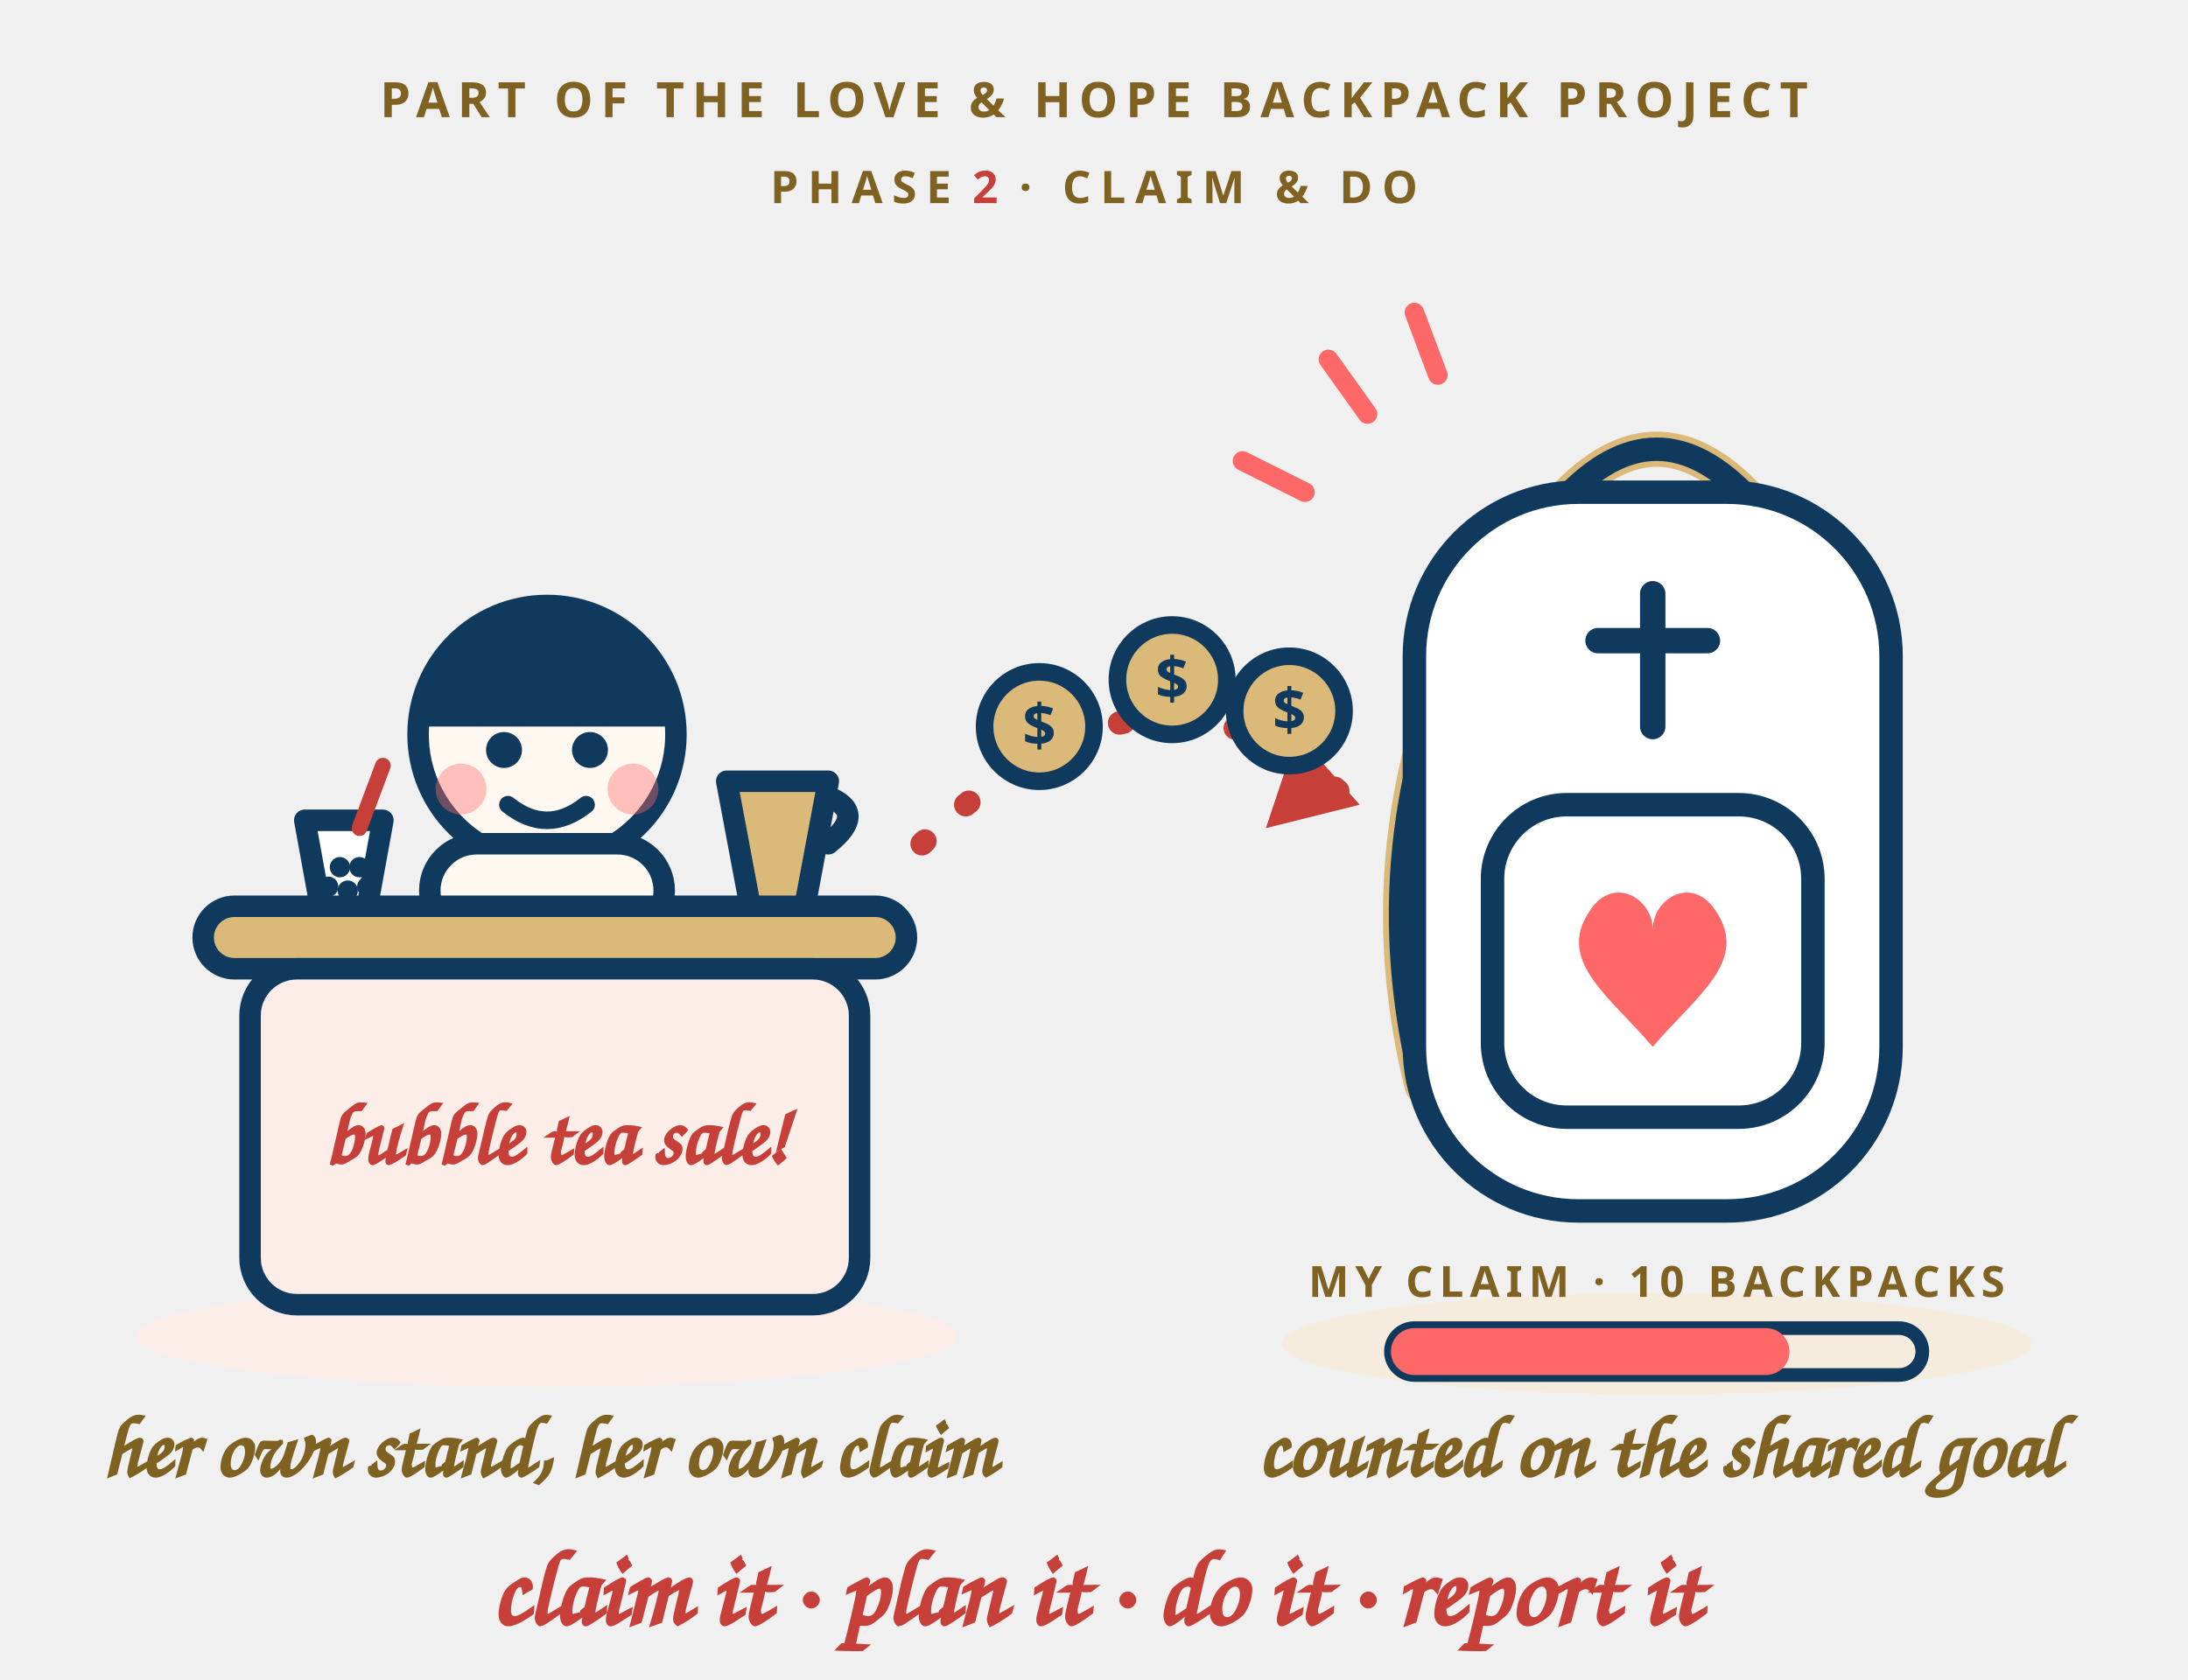
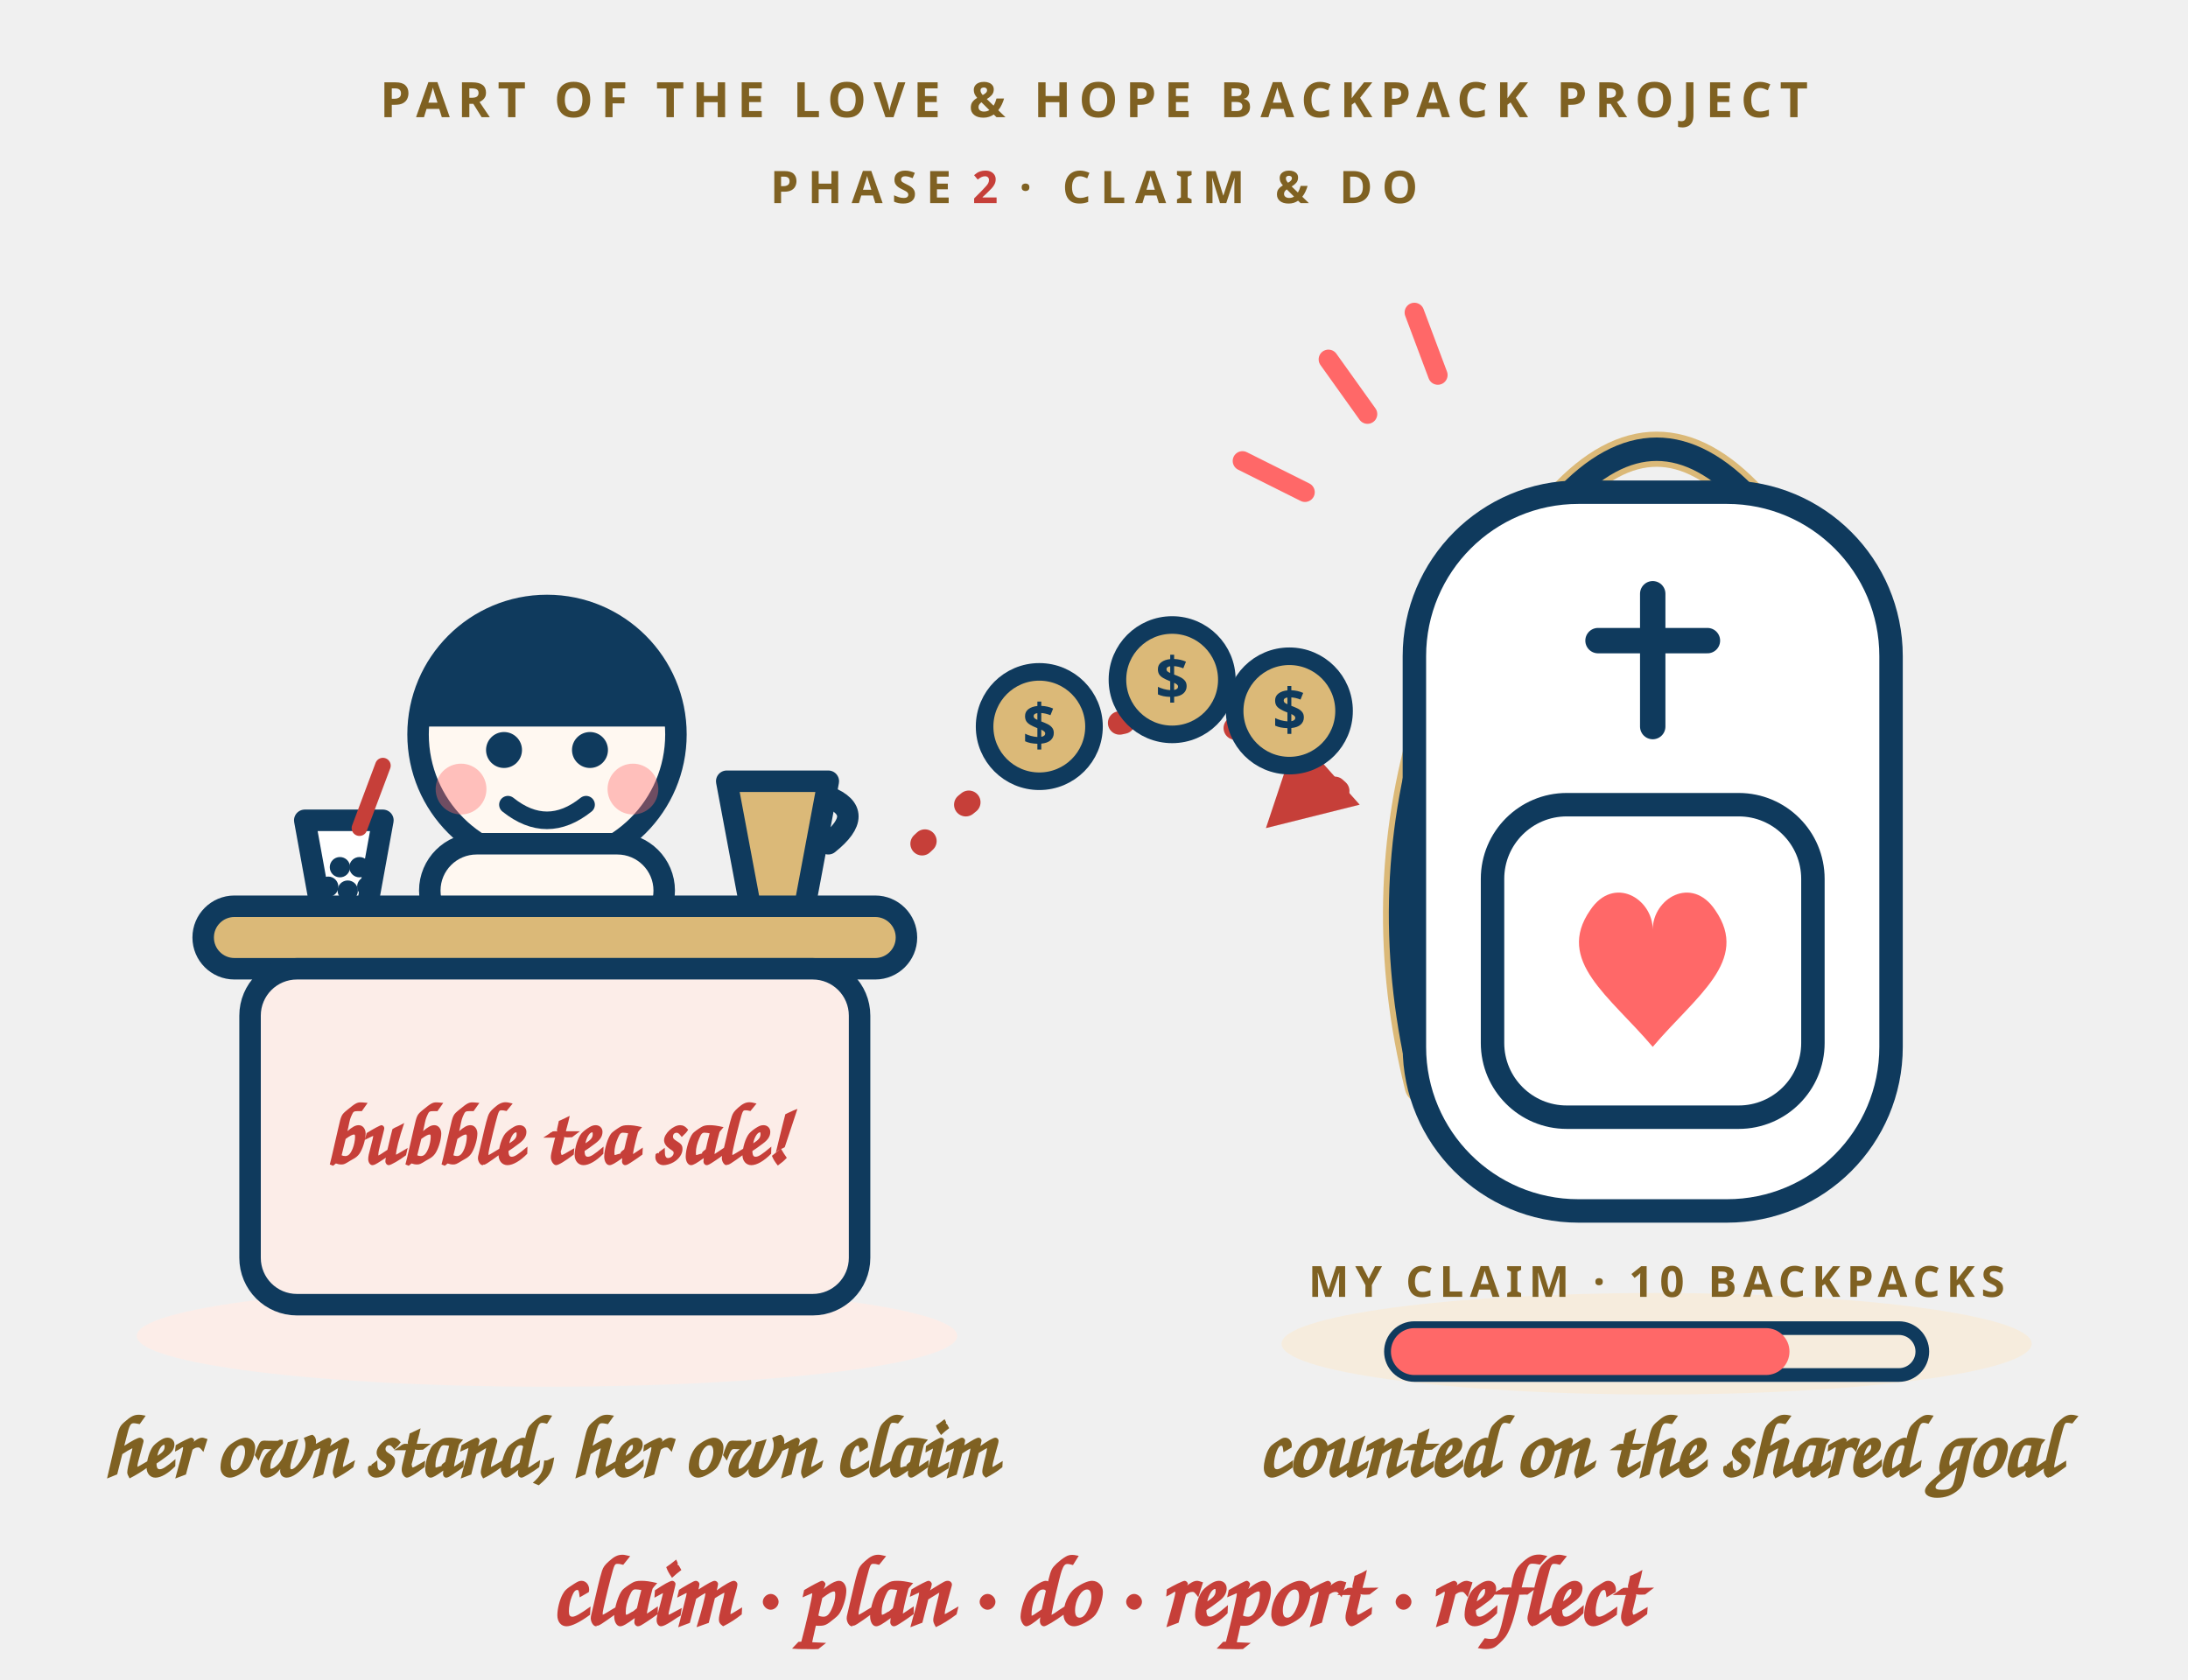
<svg xmlns="http://www.w3.org/2000/svg" viewBox="0 0 560 430" role="img" aria-label="A child runs her own lemonade stand; the money she raises fills her claim of backpacks on the shared goal." style="width:100%;height:auto;display:block;">
  <g font-family="Instrument Sans,system-ui,sans-serif" font-weight="800" text-anchor="middle">
    <text x="280" y="30" font-size="12.5" letter-spacing="2" fill="#7F6122">PART OF THE LOVE &amp; HOPE BACKPACK PROJECT</text>
    <text x="280" y="52" font-size="11.5" letter-spacing="2.4" fill="#7F6122">PHASE <tspan fill="#C63F39">2</tspan> · CLAIM &amp; DO</text>
  </g>
  <ellipse cx="140" cy="342" rx="105" ry="13" fill="#FCEDE8" />
  <ellipse cx="424" cy="344" rx="96" ry="13" fill="#F6ECDD" />
  <g stroke="#0F3A5D" stroke-width="5.5" stroke-linecap="round" stroke-linejoin="round">
    <circle cx="140" cy="188" r="33" fill="#FFF8F1" />
    <path d="M107 186 A33 33 0 0 1 173 186 Z" fill="#0F3A5D" stroke="none" />
  </g>
  <circle cx="129" cy="192" r="4.6" fill="#0F3A5D" />
  <circle cx="151" cy="192" r="4.6" fill="#0F3A5D" />
  <path d="M130 206 Q140 214 150 206" stroke="#0F3A5D" stroke-width="4.5" fill="none" stroke-linecap="round" />
  <circle cx="118" cy="202" r="6.5" fill="#FF6868" opacity=".4" />
  <circle cx="162" cy="202" r="6.5" fill="#FF6868" opacity=".4" />
  <rect x="110" y="216" width="60" height="24" rx="12" fill="#FFF8F1" stroke="#0F3A5D" stroke-width="5.5" />
  <g stroke="#0F3A5D" stroke-width="5.5" stroke-linecap="round" stroke-linejoin="round">
    <rect x="52" y="232" width="180" height="16" rx="8" fill="#DBB978" />
    <rect x="64" y="248" width="156" height="86" rx="12" fill="#FCEDE8" />
    <path d="M186 200 L212 200 L206 232 L192 232 Z" fill="#DBB978" />
    <path d="M212 204 Q222 208 212 216" fill="none" />
    <path d="M78 210 L98 210 L94 232 L82 232 Z" fill="#FFFFFF" />
    <line x1="92" y1="212" x2="98" y2="196" stroke="#C63F39" stroke-width="4" />
  </g>
  <g fill="#0F3A5D" stroke="none">
    <circle cx="84" cy="227" r="2.6" />
    <circle cx="89" cy="228" r="2.6" />
    <circle cx="94" cy="227" r="2.6" />
    <circle cx="87" cy="222" r="2.6" />
    <circle cx="92" cy="222" r="2.6" />
  </g>
  <text x="142" y="298" text-anchor="middle" font-family="Caveat,cursive" font-weight="700" font-size="22" fill="#C63F39">bubble tea sale!</text>
  <path d="M236 216 Q296 158 344 204" fill="none" stroke="#C63F39" stroke-width="6" stroke-linecap="round" stroke-dasharray="1 14" />
  <path d="M332 188 L348 206 L324 212 Z" fill="#C63F39" />
  <g stroke="#0F3A5D" stroke-width="4.5">
    <circle cx="266" cy="186" r="14" fill="#DBB978" />
    <circle cx="300" cy="174" r="14" fill="#DBB978" />
    <circle cx="330" cy="182" r="14" fill="#DBB978" />
  </g>
  <g font-family="Instrument Sans,system-ui,sans-serif" font-weight="700" font-size="15" fill="#0F3A5D" text-anchor="middle">
    <text x="266" y="191">$</text>
    <text x="300" y="179">$</text>
    <text x="330" y="187">$</text>
  </g>
  <g stroke="#0F3A5D" stroke-width="6" stroke-linecap="round" stroke-linejoin="round">
    <path d="M400 128 Q424 102 448 128" fill="none" stroke="#DBB978" stroke-width="9" />
    <path d="M400 128 Q424 102 448 128" fill="none" />
    <path d="M366 184 Q352 230 364 278" fill="none" stroke="#DBB978" stroke-width="9" />
    <path d="M366 184 Q352 230 364 278" fill="none" />
    <rect x="362" y="126" width="122" height="184" rx="42" fill="#FFFFFF" />
    <rect x="382" y="206" width="82" height="80" rx="19" fill="#FFFFFF" />
  </g>
  <g stroke="#0F3A5D" stroke-width="6.5" stroke-linecap="round">
    <line x1="423" y1="152" x2="423" y2="186" />
    <line x1="409" y1="164" x2="437" y2="164" />
  </g>
  <path d="M423 268 C412 255 398 246 407 233 C413 224 423 230 423 238 C423 230 433 224 439 233 C448 246 434 255 423 268 Z" fill="#FF6868" />
  <g stroke="#FF6868" stroke-width="5" stroke-linecap="round">
    <line x1="350" y1="106" x2="340" y2="92" />
    <line x1="368" y1="96" x2="362" y2="80" />
    <line x1="334" y1="126" x2="318" y2="118" />
  </g>
  <text x="424" y="332" text-anchor="middle" font-family="Instrument Sans,system-ui,sans-serif" font-weight="800" font-size="11" letter-spacing="1.6" fill="#7F6122">MY CLAIM · 10 BACKPACKS</text>
  <rect x="356" y="340" width="136" height="12" rx="6" fill="#F6ECDD" stroke="#0F3A5D" stroke-width="3.5" />
  <rect x="356" y="340" width="102" height="12" rx="6" fill="#FF6868" />
  <text x="140" y="378" text-anchor="middle" font-family="Caveat,cursive" font-weight="700" font-size="22" fill="#7F6122">her own stand, her own claim</text>
  <text x="424" y="378" text-anchor="middle" font-family="Caveat,cursive" font-weight="700" font-size="22" fill="#7F6122">counted on the shared goal</text>
-   <text x="280" y="416" text-anchor="middle" font-family="Caveat,cursive" font-weight="700" font-size="27" fill="#C63F39">claim it · plan it · do it · report it</text>
+   <text x="280" y="416" text-anchor="middle" font-family="Caveat,cursive" font-weight="700" font-size="25" fill="#C63F39">claim · plan · do · report · reflect</text>
</svg>
